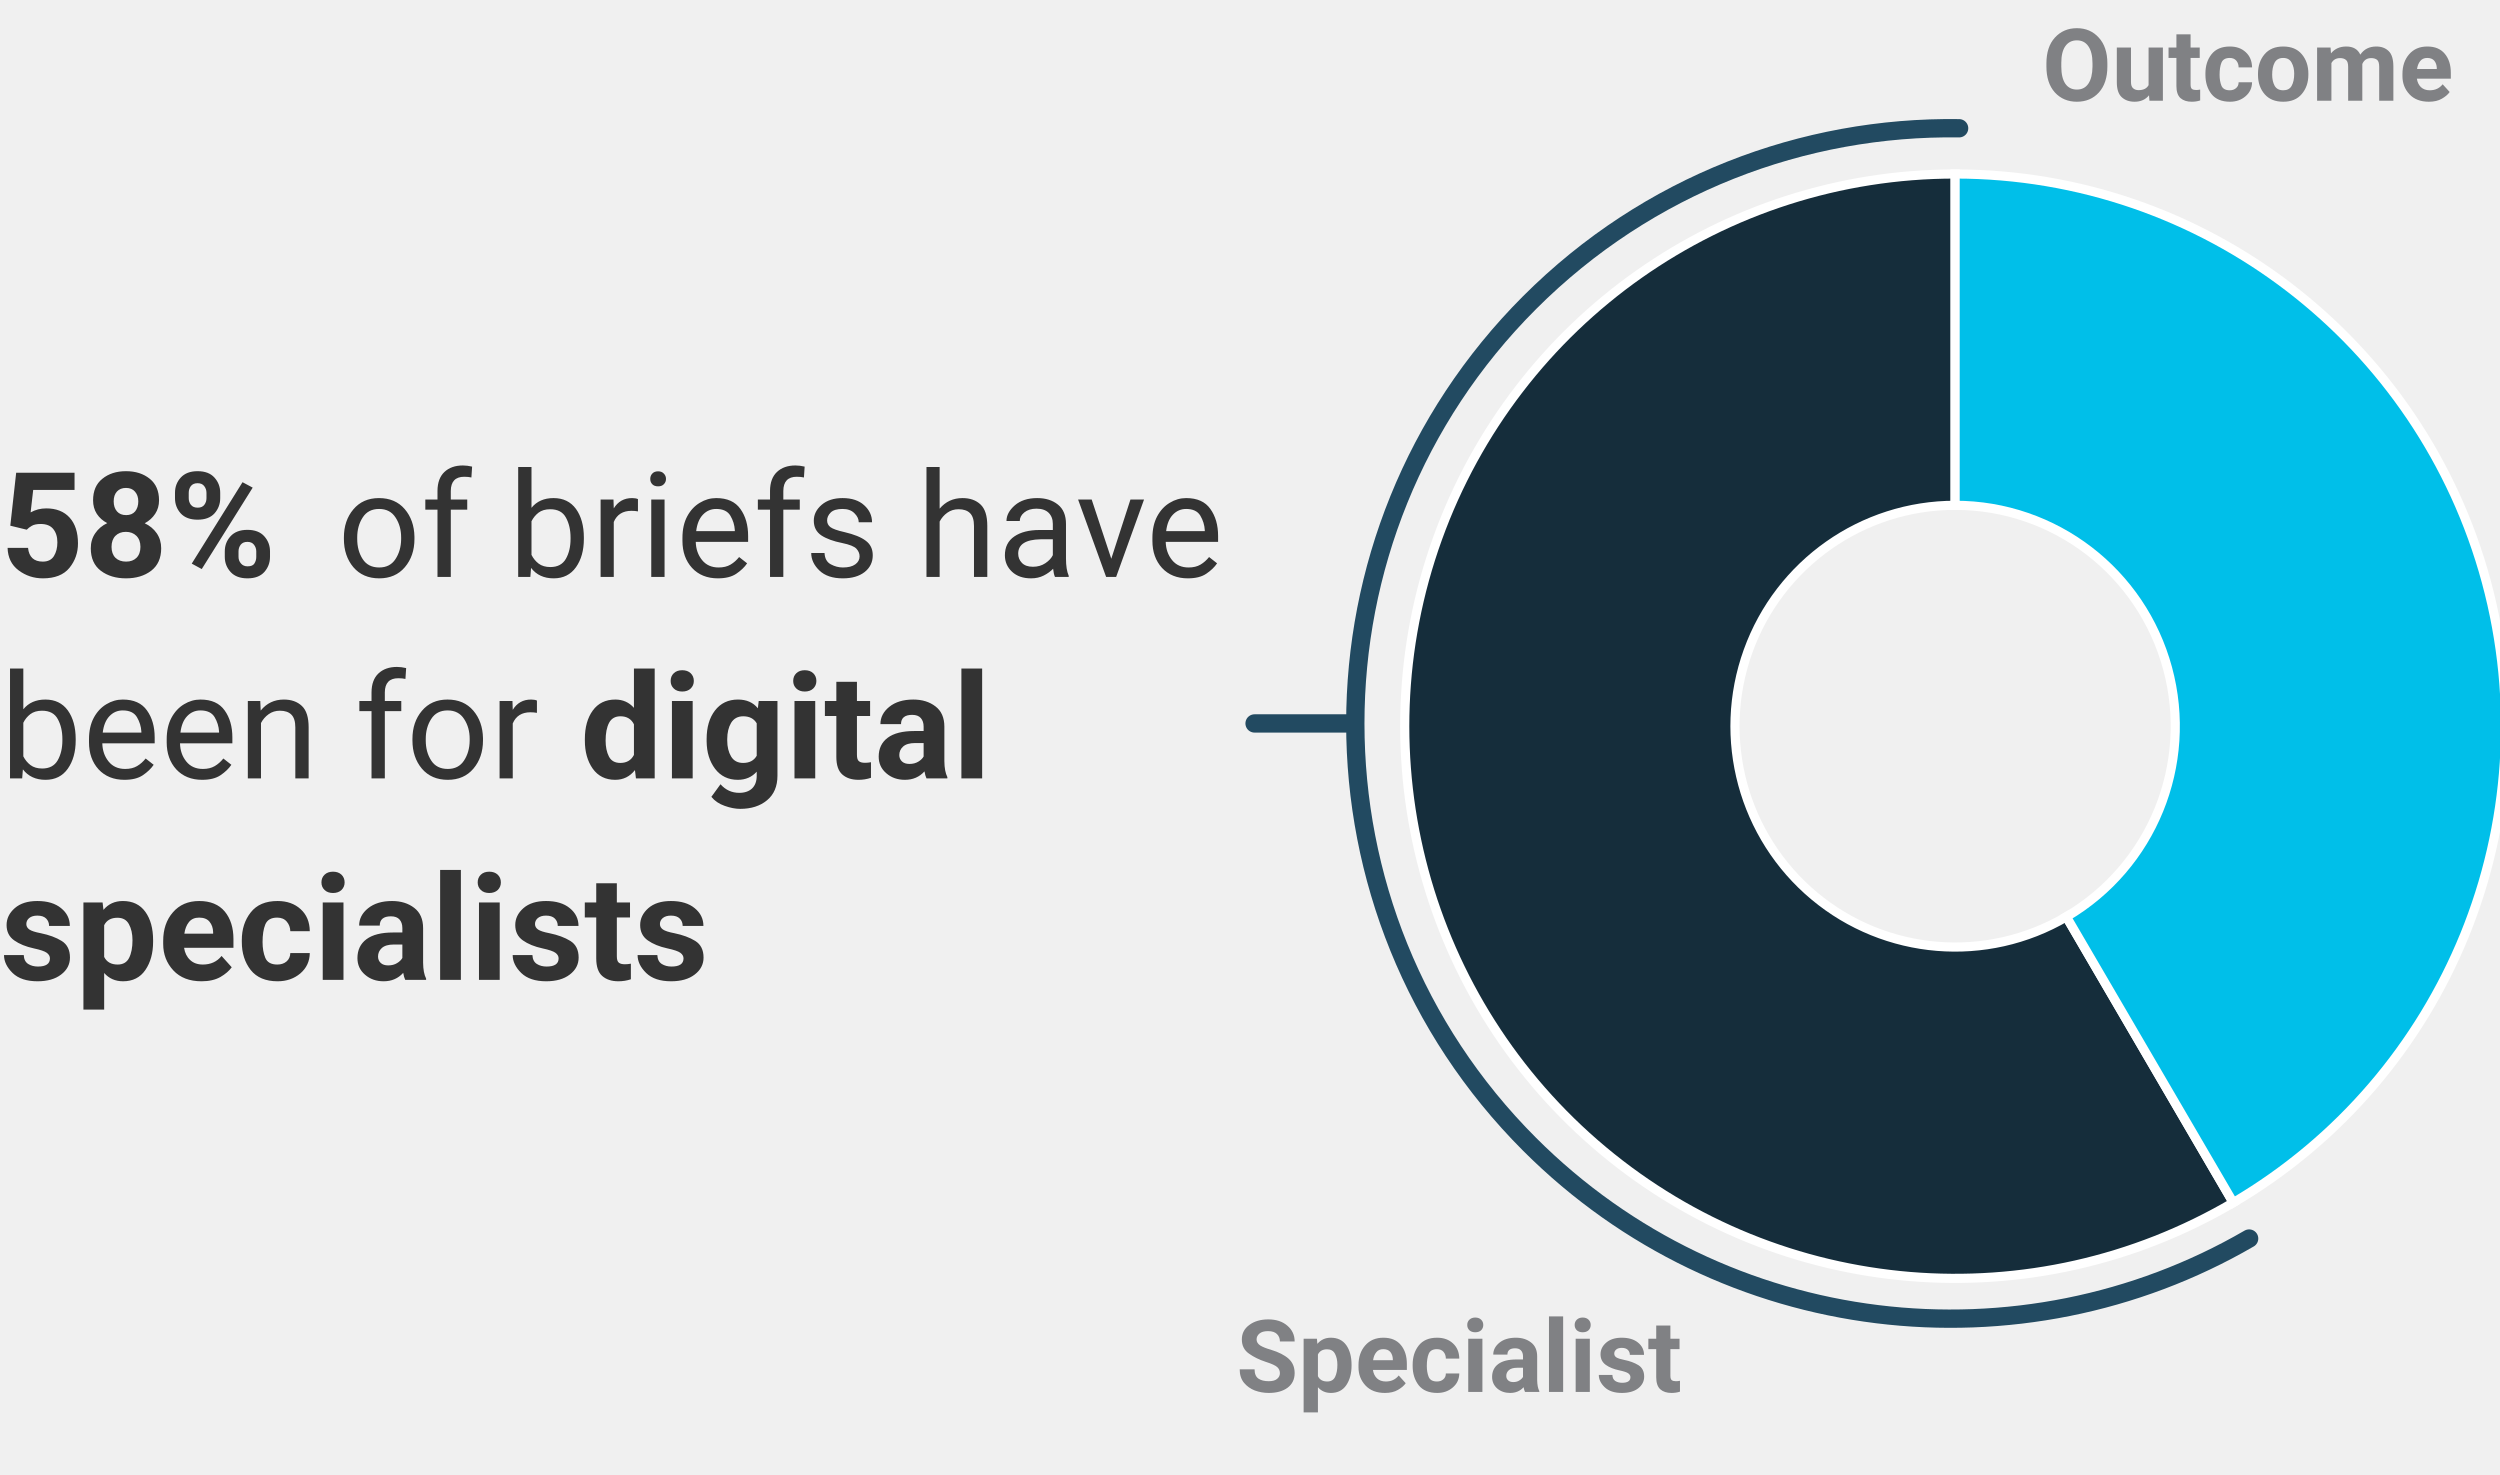
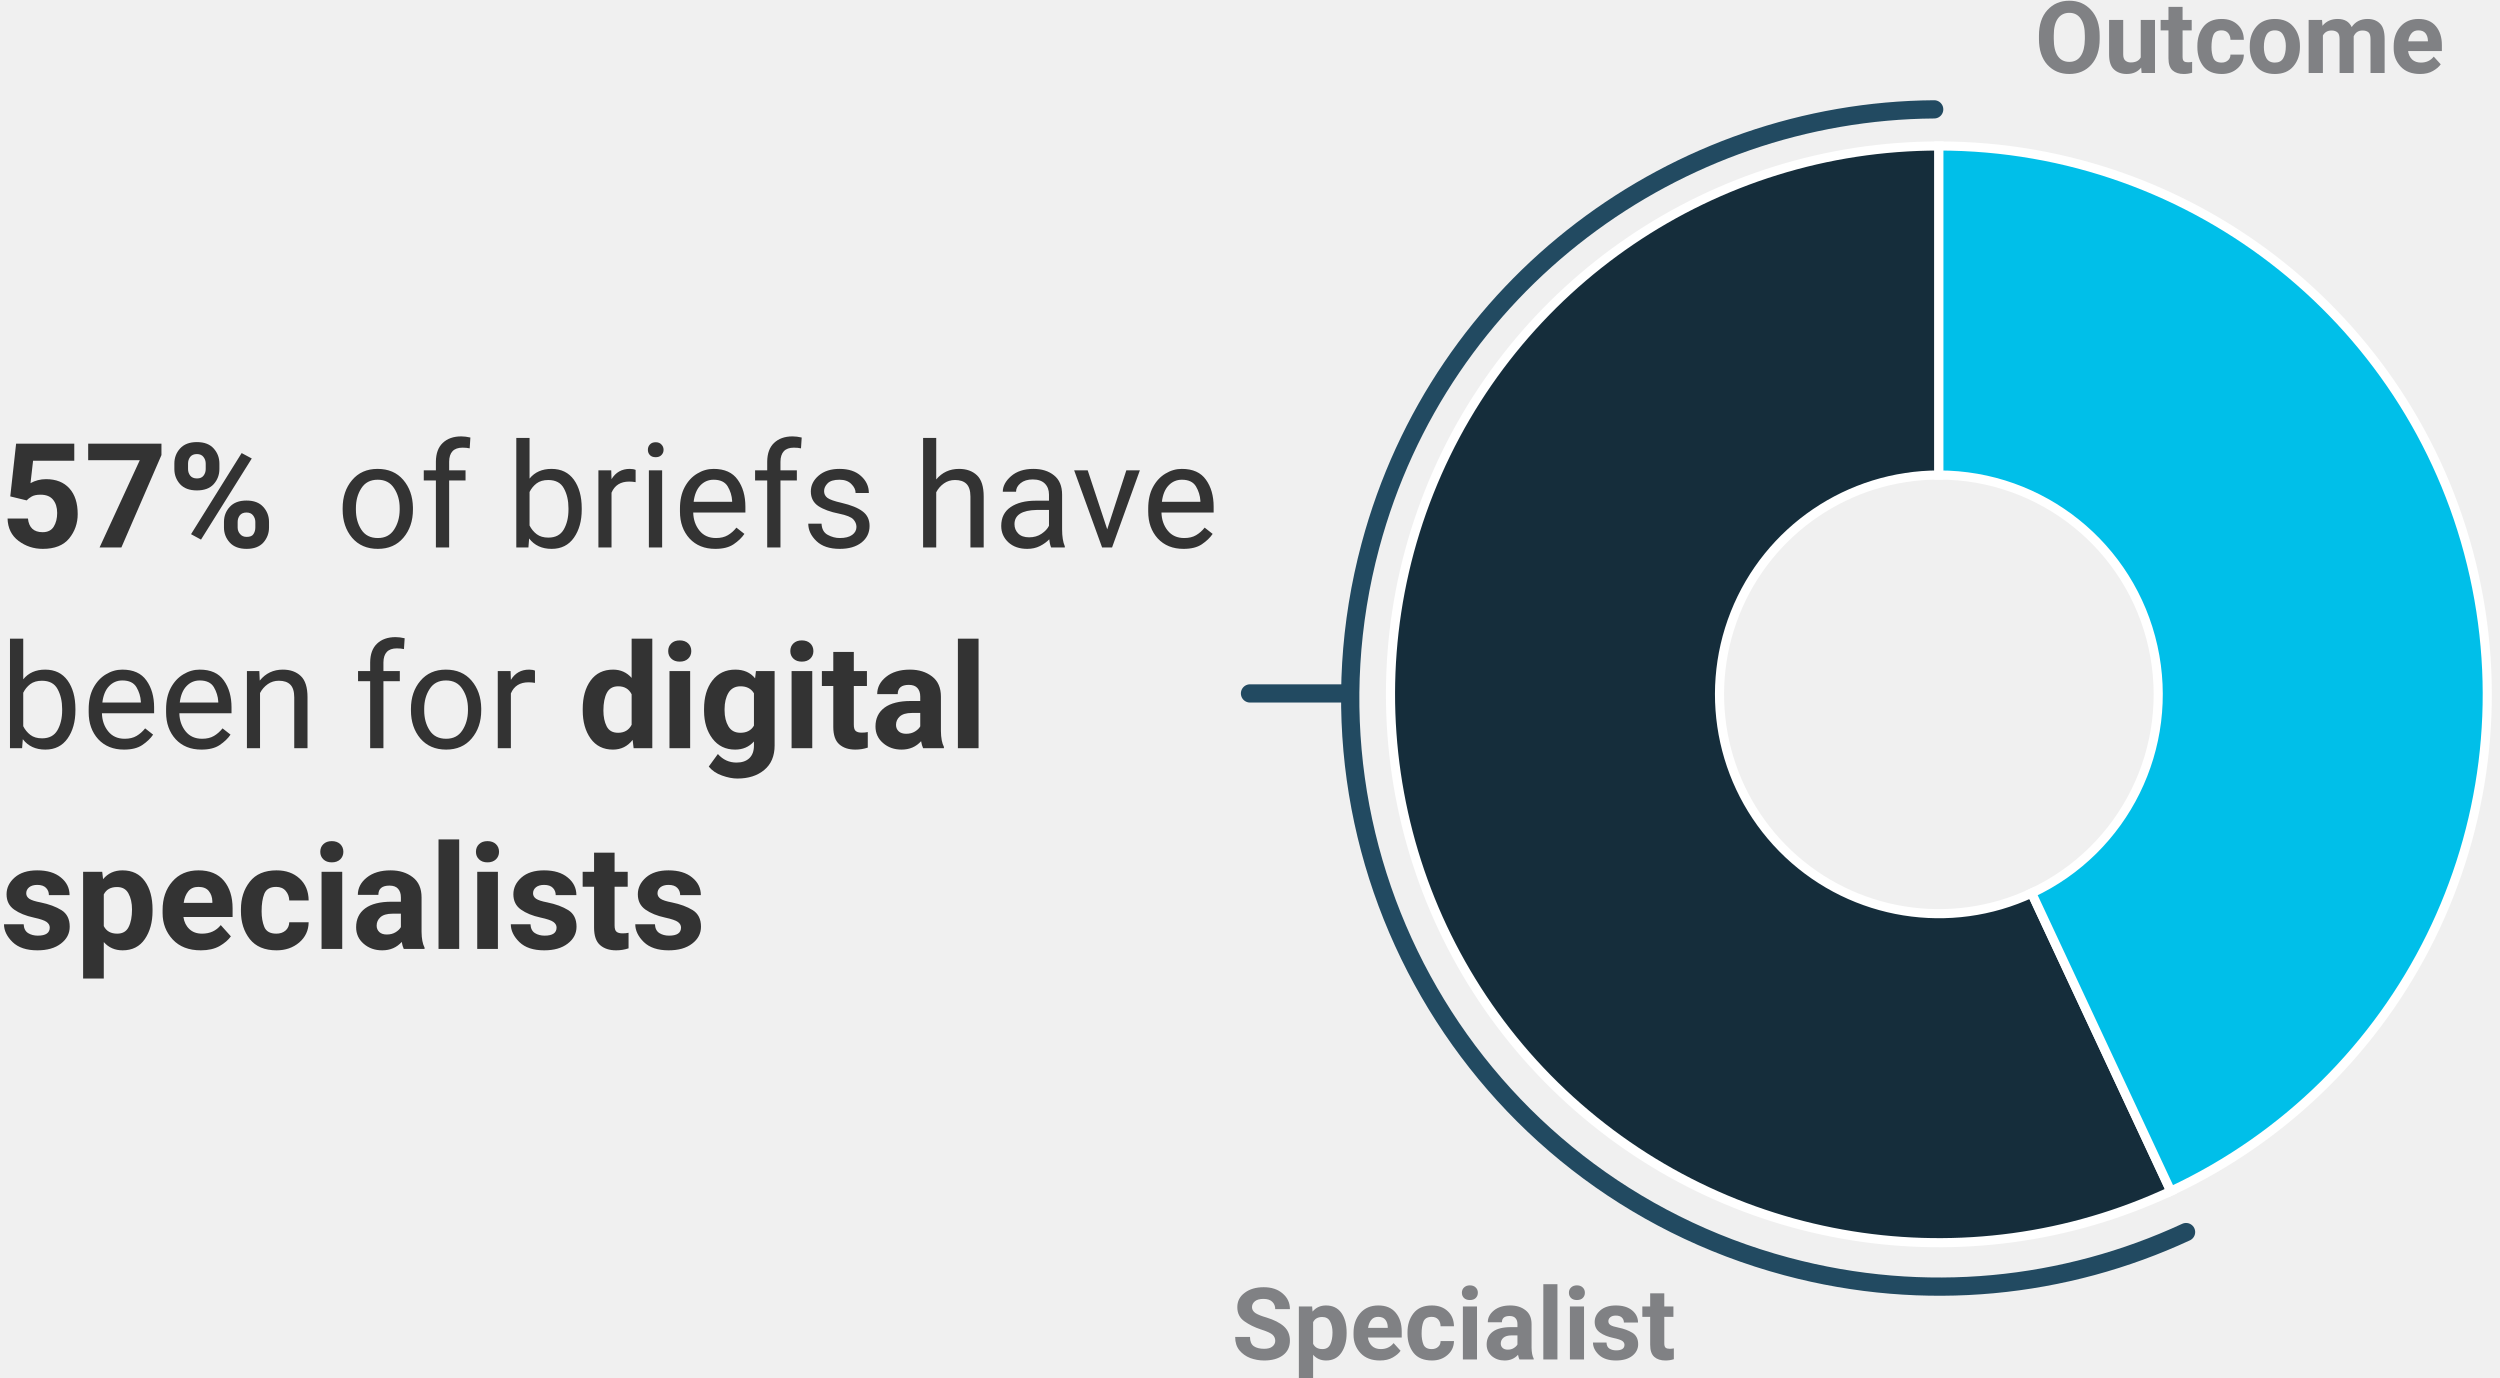
- <svg xmlns="http://www.w3.org/2000/svg" font-family="-apple-system, BlinkMacSystemFont, &quot;Segoe UI&quot;, Roboto, Helvetica, Arial, sans-serif, &quot;Apple Color Emoji&quot;, &quot;Segoe UI Emoji&quot;, &quot;Segoe UI Symbol&quot;" width="273px" height="161px" viewBox="0 0 273 161" version="1.1" style="background: #FFFFFF;">
+ <svg xmlns="http://www.w3.org/2000/svg" font-family="-apple-system, BlinkMacSystemFont, &quot;Segoe UI&quot;, Roboto, Helvetica, Arial, sans-serif, &quot;Apple Color Emoji&quot;, &quot;Segoe UI Emoji&quot;, &quot;Segoe UI Symbol&quot;" width="274px" height="151px" viewBox="0 0 274 151" version="1.1">
  <defs />
-   <g id="Symbols" stroke="none" stroke-width="1" fill="none" fill-rule="evenodd">
-     <g id="56%-of-briefs-have-been-for-digital-specialists">
-       <path d="M137,79 L147,79" id="Line-Copy-15" stroke="#224A61" stroke-width="2" stroke-linecap="round" transform="translate(142, 80) scale(-1, 1) translate(-142, -80) " />
-       <text id="58%-of-briefs-have-b" font-size="16" font-weight="bold" line-spacing="22" fill="#333333">
-         <tspan x="0" y="63">58% </tspan>
-         <tspan x="36.836" y="63" font-weight="normal">of briefs have </tspan>
-         <tspan x="0" y="85" font-weight="normal">been for</tspan>
-         <tspan x="63.352" y="85"> digital </tspan>
-         <tspan x="0" y="107">specialists</tspan>
-       </text>
-       <text id="Outcome-Copy-3" font-size="11" font-weight="bold" fill="#808184">
-         <tspan x="223" y="11">Outcome</tspan>
-       </text>
-       <text id="Specialist-Copy-2" font-size="11" font-weight="bold" fill="#808184">
-         <tspan x="135" y="152">Specialist</tspan>
-       </text>
-       <g id="Group-13" transform="translate(213.5, 79.5) scale(-1, 1) translate(-213.5, -79.5) translate(153, 19)" fill-rule="nonzero" stroke="#FFFFFF">
-         <path d="M48.351,81.112 C57.087,86.245 68.093,85.337 75.876,78.84 C83.659,72.343 86.55,61.649 83.107,52.097 C79.664,42.544 70.625,36.179 60.5,36.179 L60.5,0 C85.811,0 108.41,15.911 117.017,39.793 C125.625,63.675 118.397,90.408 98.94,106.651 C79.483,122.894 51.968,125.165 30.127,112.331 L48.351,81.112 Z" id="Shape" fill="#152D3B" />
-         <path d="M60.5,36.179 C49.647,36.179 40.14,43.475 37.299,53.984 C34.457,64.493 38.986,75.609 48.351,81.112 L30.127,112.331 C6.715,98.574 -4.607,70.784 2.497,44.511 C9.601,18.239 33.368,8.54067647e-14 60.5,5.68434189e-14 L60.5,36.179 Z" id="Shape" fill="#00BFE9" />
+   <g id="Mocks" stroke="none" stroke-width="1" fill="none" fill-rule="evenodd">
+     <g id="Nov-monthly-report-greater-than-768px" transform="translate(-738, -900)">
+       <g id="56%-of-briefs-have-been-for-digital-specialists" transform="translate(738, 897)">
+         <g id="Group-17" stroke-width="1" fill-rule="evenodd" transform="translate(152, 19)" stroke="#FFFFFF">
+           <g id="Group-15" transform="translate(60.5, 60.29967) scale(-1, 1) translate(-60.5, -60.29967) " fill-rule="nonzero">
+             <path d="M50.33,81.882 C59.257,86.05 69.823,84.349 76.992,77.59 C84.16,70.832 86.479,60.384 82.843,51.227 C79.207,42.071 70.352,36.06 60.5,36.06 L60.5,0 C85.13,3.41625183e-14 107.267,15.028 116.357,37.919 C125.447,60.81 119.649,86.93 101.729,103.827 C83.809,120.723 57.393,124.975 35.076,114.556 L50.33,81.882 Z" id="Shape" fill="#152D3B" />
+             <path d="M60.5,36.06 C49.23,36.06 39.473,43.889 37.031,54.891 C34.59,65.893 40.119,77.114 50.33,81.882 L35.076,114.556 C9.546,102.637 -4.276,74.583 1.828,47.078 C7.933,19.572 32.325,3.41625183e-14 60.5,0 L60.5,36.06 Z" id="Shape" fill="#00BFE9" />
+           </g>
+         </g>
+         <path d="M137,79 L147,79" id="Line-Copy-15" stroke="#224A61" stroke-width="2" stroke-linecap="round" transform="translate(142, 80) scale(-1, 1) translate(-142, -80) " />
+         <text id="57%-of-briefs-have-b" font-size="16" font-weight="bold" line-spacing="22" fill="#333333">
+           <tspan x="0" y="63">57% </tspan>
+           <tspan x="36.836" y="63" font-weight="normal">of briefs have </tspan>
+           <tspan x="0" y="85" font-weight="normal">been for</tspan>
+           <tspan x="63.352" y="85"> digital </tspan>
+           <tspan x="0" y="107">specialists</tspan>
+         </text>
+         <text id="Outcome-Copy-3" font-size="11" font-weight="bold" fill="#808184">
+           <tspan x="223" y="11">Outcome</tspan>
+         </text>
+         <text id="Specialist-Copy-2" font-size="11" font-weight="bold" fill="#808184">
+           <tspan x="135" y="152">Specialist</tspan>
+         </text>
+         <path d="M206.608,140.961 C233.883,133.436 253.914,108.446 253.914,78.778 C253.914,43.155 225.036,14.278 189.414,14.278 C173.693,14.278 159.286,19.902 148.095,29.248" id="Oval-3" stroke="#224A61" stroke-width="2" stroke-linecap="round" transform="translate(201.0044, 77.61916) rotate(-165) translate(-201.0044, -77.61916) " />
      </g>
-       <path d="M249.945,140.541 C262.098,128.73 269.648,112.208 269.648,93.922 C269.648,58.024 240.547,28.922 204.648,28.922 C174.53,28.922 149.197,49.406 141.819,77.203" id="Oval-4" stroke="#224A61" stroke-width="2" stroke-linecap="round" transform="translate(205.7336, 84.73154) rotate(-135) translate(-205.7336, -84.73154) " />
    </g>
  </g>
</svg>
